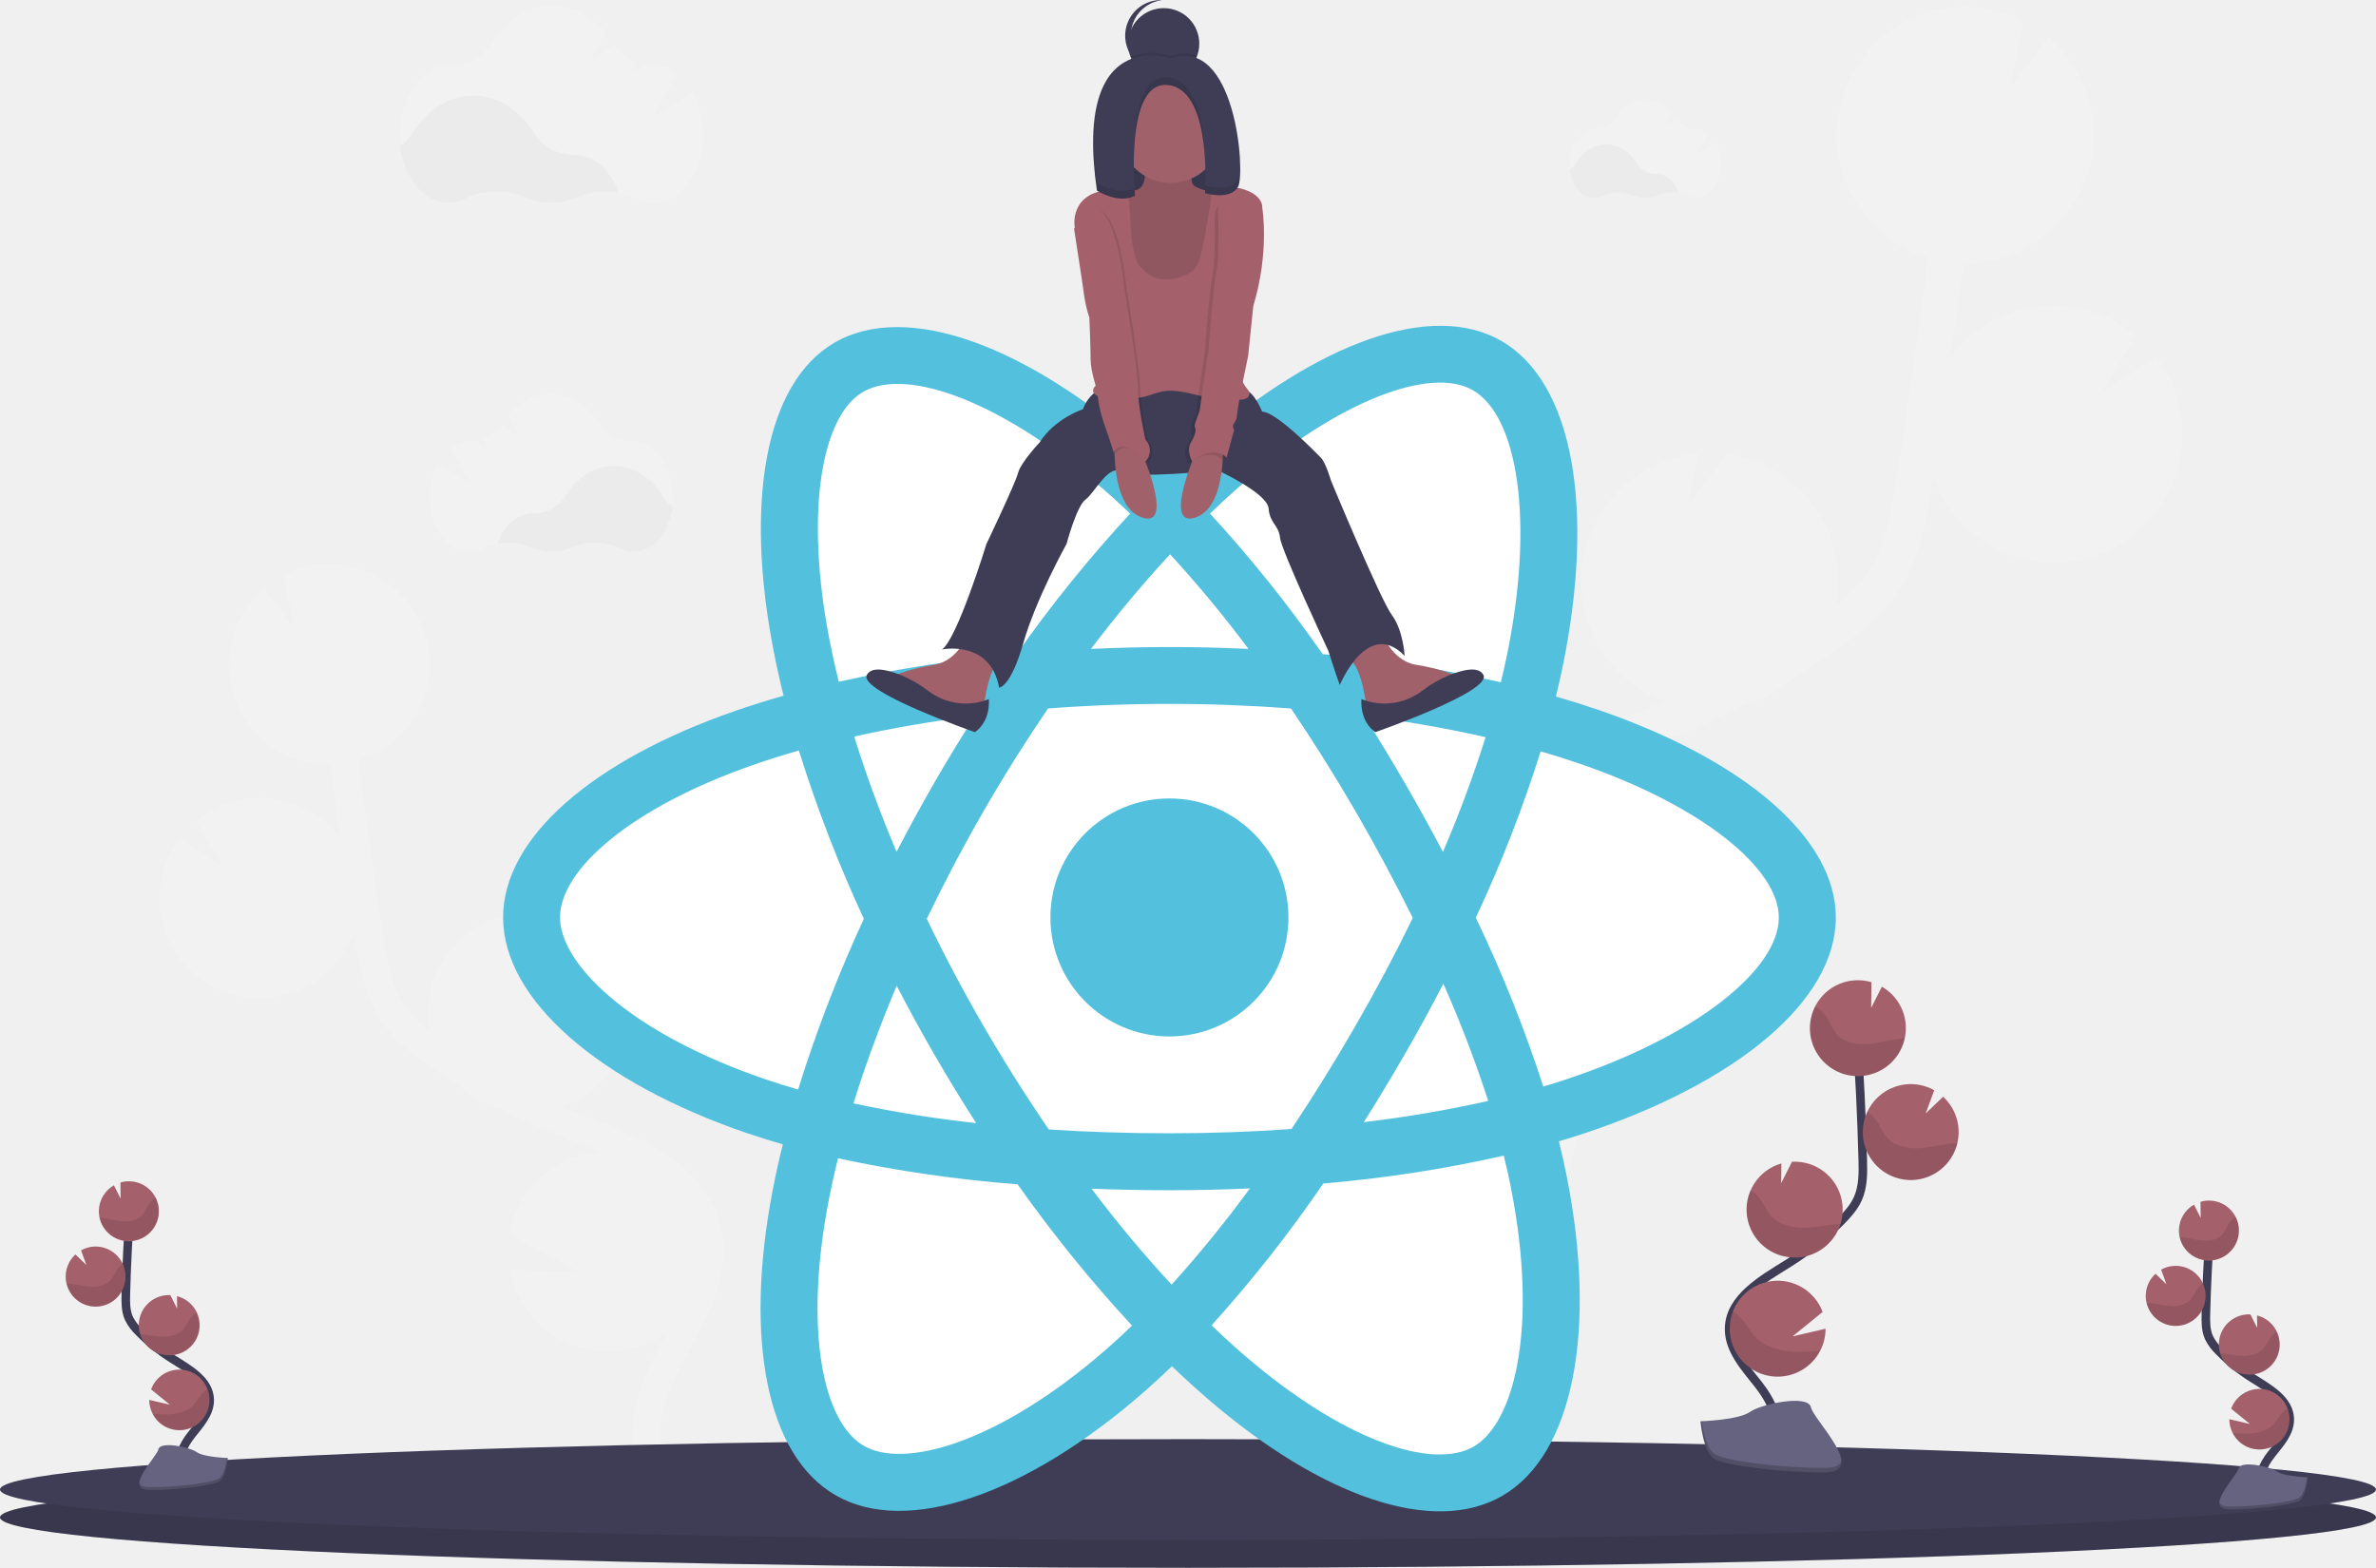
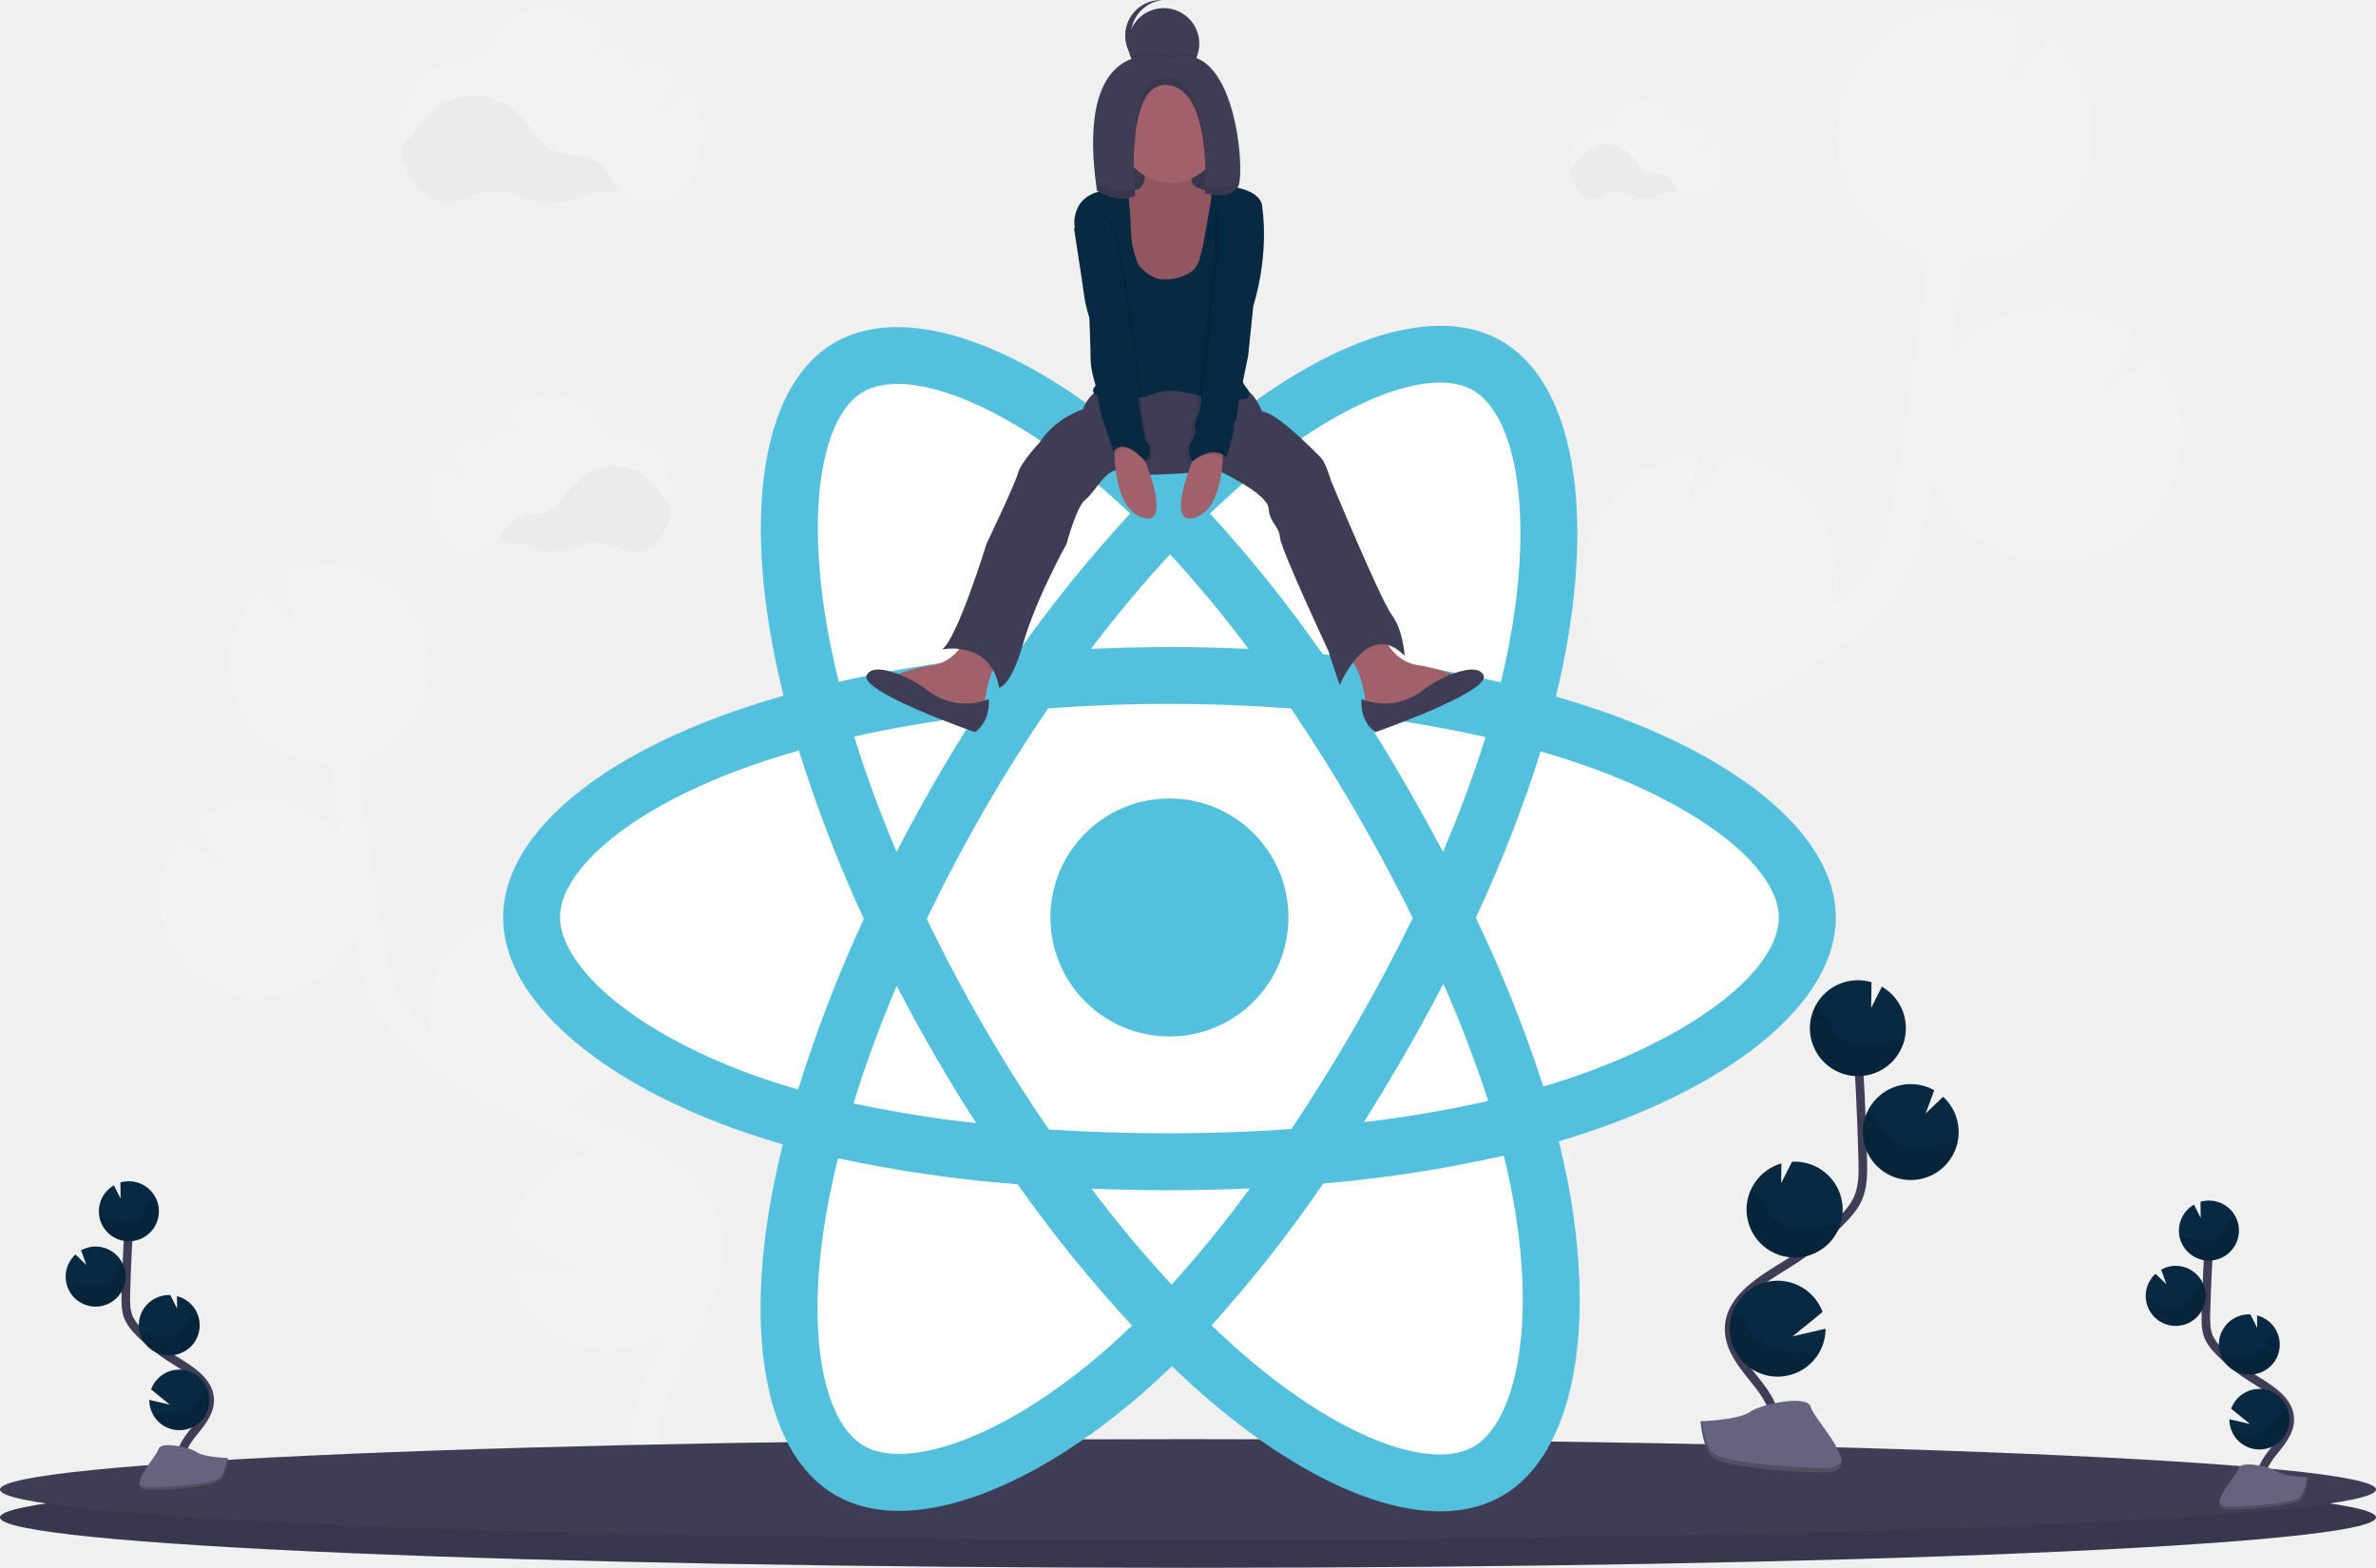
<svg xmlns="http://www.w3.org/2000/svg" data-name="Layer 1" width="1108" height="731.18" viewBox="0 0 1108 731.18">
  <path d="M767.68 330.79l6.89-2.7c.66-.26 1.31-.54 2-.81a59.85 59.85 0 0115.28-115.77l-4.8 24.2 18.22-23.92h.16a59.87 59.87 0 0151.16 67.45c-.15 1.13-.39 2.23-.6 3.34 5.61-4.43 10.87-9.32 14.81-15 8-11.54 10.71-25.76 13.47-43.17 5.47-34.48 10.4-69.34 14.84-104.18a59.83 59.83 0 01-42-65.36c.25-1.82.6-3.59 1-5.34.1-.44.2-.88.31-1.31.43-1.69.91-3.35 1.47-5 .09-.27.21-.52.3-.78.5-1.37 1-2.72 1.65-4 .22-.5.44-1 .67-1.47a57.69 57.69 0 012.22-4.19c.27-.45.56-.88.83-1.33.62-1 1.27-2 1.94-2.93.36-.5.71-1 1.08-1.49l.27-.39a59.81 59.81 0 0174.64-17l-6.24 31.49 18-23.64a59.5 59.5 0 0116.32 68.62h.07c-.17.4-.38.78-.55 1.18-.33.74-.67 1.47-1 2.2-.46.93-1 1.84-1.45 2.74-.38.68-.75 1.36-1.16 2-.59 1-1.23 1.9-1.87 2.83-.38.54-.73 1.1-1.12 1.63-1 1.39-2.12 2.72-3.26 4-.4.45-.83.86-1.25 1.3-.81.86-1.62 1.71-2.48 2.52-.53.5-1.09 1-1.64 1.46-.79.7-1.6 1.38-2.43 2-.59.47-1.19.92-1.79 1.36a77.101 77.101 0 01-4.45 2.96c-1 .61-2.05 1.17-3.1 1.72-.53.27-1 .57-1.59.83-1.58.77-3.2 1.48-4.85 2.11-.31.12-.64.21-.95.32-1.38.5-2.77 1-4.18 1.35-.61.17-1.23.31-1.85.46-1.15.28-2.31.54-3.48.76q-1 .18-2.07.33c-1.15.17-2.31.3-3.48.4-.69.06-1.37.12-2.07.16-1.26.06-2.53.07-3.8.06a2.08 2.08 0 00-.25 0q-2.82 22-5.92 44a59.82 59.82 0 0186.4-10.32l-15.68 26.58 25.21-16.59a59.68 59.68 0 0111.5 44.16 58.76 58.76 0 01-4.5 15.94 59.83 59.83 0 01-111.19-4c-.23 1.48-.45 3-.68 4.46-2.44 15.35-5.47 34.46-16.23 50-7.29 10.56-17.33 18.36-27.09 25.22q-9.52 6.7-19.48 12.77a59.85 59.85 0 01-24.53 13.74q-16 8.19-32.69 14.81l-6.95 2.72c-6.25 2.44-12.65 4.94-19 7.6 1 .09 2 .17 3 .3a59.9 59.9 0 0150.86 49.05l-42.31 23.11 42.18-1.89A59.16 59.16 0 01797 450.13a59.87 59.87 0 01-82.7 11.74l2.1 3.91c1.4 2.58 2.78 5.15 4.12 7.7 18.33 34.74 19.66 64.74 3.75 84.49l-13-10.45c15.49-19.22 3.2-49.77-5.5-66.27-1.32-2.5-2.68-5-4-7.56-11.77-21.83-25.12-46.57-19.77-72.9 8-39.7 51.05-56.5 85.68-70zM269.6 519.01l-5.38-2.11c-.52-.2-1-.43-1.54-.63a46.75 46.75 0 00-11.94-90.42l3.75 18.9-14.22-18.68h-.13a46.76 46.76 0 00-40 52.68c.12.89.31 1.74.47 2.61a55.84 55.84 0 01-11.56-11.73c-6.23-9-8.37-20.12-10.53-33.71-4.23-26.93-8.07-54.15-11.52-81.33a46.72 46.72 0 0032.77-51.05c-.2-1.42-.47-2.8-.79-4.17l-.24-1a48.36 48.36 0 00-1.15-3.88c-.07-.21-.16-.41-.24-.61a48.24 48.24 0 00-1.28-3.15c-.18-.38-.35-.77-.53-1.15-.54-1.11-1.11-2.2-1.73-3.26-.21-.36-.44-.7-.65-1-.49-.78-1-1.55-1.52-2.29-.28-.39-.55-.79-.84-1.17l-.21-.3a46.76 46.76 0 00-58.29-13.32l4.88 24.6-14.07-18.46a46.48 46.48 0 00-12.75 53.59h-.05c.13.31.29.61.43.92.26.58.52 1.15.8 1.72q.54 1.08 1.14 2.13c.29.54.58 1.07.9 1.59.46.75 1 1.48 1.46 2.21.3.42.57.86.88 1.27.8 1.08 1.65 2.12 2.54 3.13.31.35.65.67 1 1 .63.67 1.27 1.33 1.94 2 .41.4.85.77 1.28 1.14q.93.83 1.89 1.59c.46.36.93.71 1.4 1.06.68.49 1.37 1 2.06 1.41.47.31.94.61 1.42.9.79.48 1.6.91 2.42 1.34.42.22.82.45 1.24.66 1.24.6 2.5 1.15 3.79 1.64.24.1.5.16.74.25 1.07.39 2.16.75 3.27 1.06.47.13 1 .24 1.44.35.9.22 1.8.43 2.72.6l1.61.26c.9.13 1.81.23 2.72.31.54.05 1.07.09 1.62.12 1 .05 2 .06 3 .05h.19q2.2 17.22 4.62 34.41a46.71 46.71 0 00-67.48-8.14l12.14 20.64-19.68-12.95a46.57 46.57 0 00-9 34.49 45.8 45.8 0 003.53 12.46 46.73 46.73 0 0086.84-3.12c.18 1.15.35 2.32.53 3.48 1.9 12 4.27 26.92 12.67 39.08 5.7 8.24 13.54 14.33 21.16 19.69q7.44 5.24 15.21 10a46.88 46.88 0 0019.16 10.74c8.32 4.26 16.84 8.14 25.54 11.56l5.42 2.13c4.88 1.9 9.88 3.85 14.81 5.93-.78.07-1.57.13-2.36.24a46.77 46.77 0 00-39.72 38.27l33 18-32.94-1.47a46.78 46.78 0 0073.57 29.2c-.55 1-1.09 2-1.64 3.05-1.09 2-2.17 4-3.22 6-14.31 27.13-15.35 50.57-2.92 66l10.13-8.16c-12.1-15-2.5-38.87 4.3-51.76 1-1.95 2.09-3.92 3.16-5.9 9.19-17 19.61-36.37 15.46-56.94-6.21-30.94-39.86-44.02-66.9-54.6z" fill="#f2f2f2" />
  <ellipse cx="554" cy="707.68" rx="554" ry="23.5" fill="#3f3d56" />
  <ellipse cx="554" cy="707.68" rx="554" ry="23.5" opacity=".1" />
  <ellipse cx="554" cy="694.68" rx="554" ry="23.5" fill="#3f3d56" />
  <path d="M85 686.32c-3-5.51.4-12.26 4.28-17.18s8.61-10 8.51-16.29c-.14-9-9.7-14.31-17.33-19.08a84.78 84.78 0 01-15.56-12.51 23 23 0 01-4.78-6.4c-1.58-3.52-1.53-7.52-1.43-11.38q.5-19.26 1.9-38.48" fill="none" stroke="#3f3d56" stroke-miterlimit="10" stroke-width="4" />
-   <path d="M46.11 564.29a14 14 0 017-11.49l3.14 6.21-.09-7.52a13.86 13.86 0 014.62-.56 14 14 0 11-14.67 13.36zm25.03 95a14 14 0 0026.5-5.76 13.82 13.82 0 00-.91-5.69 14 14 0 00-26.27.15l8.77 7.13-9.64-2.24a13.89 13.89 0 001.55 6.41zm6.93-27.25a14 14 0 004.46-27.54l.07 5.79-3.18-6.29a14.04 14.04 0 00-1.31 28.05zM44 609.37a14.016 14.016 0 001.32-28 13.88 13.88 0 00-7.52 1.78l2.48 6.8-5.11-4.9a14 14 0 00-4.53 9.69 13.33 13.33 0 00.36 3.85 14 14 0 0013 10.78z" fill="#a4616b" />
+   <path d="M46.11 564.29a14 14 0 017-11.49l3.14 6.21-.09-7.52a13.86 13.86 0 014.62-.56 14 14 0 11-14.67 13.36zm25.03 95a14 14 0 0026.5-5.76 13.82 13.82 0 00-.91-5.69 14 14 0 00-26.27.15l8.77 7.13-9.64-2.24a13.89 13.89 0 001.55 6.41zm6.93-27.25a14 14 0 004.46-27.54l.07 5.79-3.18-6.29a14.04 14.04 0 00-1.31 28.05zM44 609.37a14.016 14.016 0 001.32-28 13.88 13.88 0 00-7.52 1.78l2.48 6.8-5.11-4.9a14 14 0 00-4.53 9.69 13.33 13.33 0 00.36 3.85 14 14 0 0013 10.78z" fill="#072941" />
  <path d="M48 568.03c3.24.36 6.39 1.37 9.64 1.57s6.82-.58 8.88-3.1c1.11-1.37 1.66-3.09 2.59-4.57a10.08 10.08 0 013.54-3.33 14 14 0 11-26.24 9.32c.53.02 1.06.06 1.59.11zm-4 41.34a14 14 0 0013.35-20 10.4 10.4 0 00-2.82 2.83c-1 1.51-1.61 3.25-2.78 4.64-2.19 2.57-5.92 3.41-9.31 3.25s-6.66-1.11-10-1.42c-.47 0-.94-.08-1.41-.09A14 14 0 0044 609.37zm34.07 22.67a14 14 0 0013.47-19.76 11.36 11.36 0 00-3 2.85c-1.09 1.54-1.77 3.31-3 4.73-2.36 2.64-6.34 3.57-9.93 3.48s-6.82-.93-10.28-1.19a14 14 0 0012.74 9.89zm-6.93 27.25a14 14 0 0026.5-5.76 13.82 13.82 0 00-.91-5.69 14 14 0 00-3.08 2.74c-1.34 1.63-2.21 3.47-3.76 5-2.87 2.82-7.5 4-11.62 4.09a62.35 62.35 0 01-7.13-.38z" opacity=".1" />
  <path d="M106.19 679.98s-11.08-.34-14.41-2.72-17-5.22-17.87-1.4-16.65 19-4.14 19.06 29.06-2 32.39-4 4.03-10.94 4.03-10.94z" fill="#656380" />
  <path d="M69.54 693.59c12.51.1 29.06-2 32.4-4 2.53-1.54 3.54-7.09 3.88-9.65h.37s-.7 8.93-4 11-19.89 4.08-32.39 4c-3.61 0-4.86-1.31-4.79-3.22.47 1.13 1.85 1.87 4.53 1.87z" opacity=".2" />
  <path d="M1055 695.32c-3-5.51.4-12.26 4.28-17.18s8.61-10 8.51-16.29c-.14-9-9.7-14.31-17.33-19.08a84.78 84.78 0 01-15.56-12.51 23 23 0 01-4.78-6.4c-1.58-3.52-1.53-7.52-1.43-11.38q.49-19.26 1.9-38.48" fill="none" stroke="#3f3d56" stroke-miterlimit="10" stroke-width="4" />
-   <path d="M1016.11 573.29a14 14 0 017-11.49l3.14 6.21-.09-7.52a13.86 13.86 0 014.62-.56 14 14 0 11-14.68 13.36zm25.03 95a14 14 0 0026.5-5.76 13.82 13.82 0 00-.91-5.69 14 14 0 00-26.27.15l8.77 7.13-9.64-2.24a13.89 13.89 0 001.55 6.41zm6.93-27.25a14 14 0 004.46-27.54l.07 5.79-3.18-6.29a14.04 14.04 0 00-1.31 28.05zM1014 618.37a14.016 14.016 0 001.32-28 13.88 13.88 0 00-7.52 1.78l2.48 6.8-5.11-4.9a14 14 0 00-4.53 9.69 13.33 13.33 0 00.36 3.85 14 14 0 0013 10.78z" fill="#a4616b" />
+   <path d="M1016.11 573.29a14 14 0 017-11.49l3.14 6.21-.09-7.52a13.86 13.86 0 014.62-.56 14 14 0 11-14.68 13.36zm25.03 95a14 14 0 0026.5-5.76 13.82 13.82 0 00-.91-5.69 14 14 0 00-26.27.15l8.77 7.13-9.64-2.24a13.89 13.89 0 001.55 6.41zm6.93-27.25a14 14 0 004.46-27.54l.07 5.79-3.18-6.29a14.04 14.04 0 00-1.31 28.05zM1014 618.37a14.016 14.016 0 001.32-28 13.88 13.88 0 00-7.52 1.78l2.48 6.8-5.11-4.9a14 14 0 00-4.53 9.69 13.33 13.33 0 00.36 3.85 14 14 0 0013 10.78z" fill="#072941" />
  <path d="M1018 577.03c3.24.36 6.39 1.37 9.64 1.57s6.82-.58 8.88-3.1c1.11-1.37 1.66-3.09 2.59-4.57a10.08 10.08 0 013.54-3.33 14 14 0 11-26.24 9.32c.53.02 1.06.06 1.59.11zm-4 41.34a14 14 0 0013.35-20 10.4 10.4 0 00-2.82 2.83c-1 1.51-1.61 3.25-2.78 4.64-2.19 2.57-5.92 3.41-9.31 3.25s-6.66-1.11-10-1.42c-.47 0-.94-.08-1.41-.09a14 14 0 0012.97 10.79zm34.07 22.67a14 14 0 0013.47-19.76 11.36 11.36 0 00-3 2.85c-1.09 1.54-1.77 3.31-3 4.73-2.36 2.64-6.34 3.57-9.93 3.48s-6.82-.93-10.28-1.19a14 14 0 0012.74 9.89zm-6.93 27.25a14 14 0 0026.5-5.76 13.82 13.82 0 00-.91-5.69 14 14 0 00-3.08 2.74c-1.34 1.63-2.21 3.47-3.76 5-2.87 2.82-7.5 4-11.62 4.09a62.35 62.35 0 01-7.13-.38z" opacity=".1" />
  <path d="M1076.19 688.98s-11.08-.34-14.41-2.72-17-5.22-17.87-1.4-16.65 19-4.14 19.06 29.06-2 32.39-4 4.03-10.94 4.03-10.94z" fill="#656380" />
  <path d="M1039.54 702.59c12.51.1 29.06-2 32.4-4 2.53-1.54 3.54-7.09 3.88-9.65h.37s-.7 8.93-4 11-19.89 4.08-32.39 4c-3.61 0-4.86-1.31-4.79-3.22.47 1.13 1.85 1.87 4.53 1.87z" opacity=".2" />
  <path d="M745.57 331.15q-9.92-3.4-20-6.3 1.66-6.79 3.09-13.65c15.14-73.51 5.24-132.73-28.57-152.22-32.42-18.7-85.44.8-139 47.39q-7.92 6.92-15.47 14.2-5.07-4.85-10.3-9.51c-56.11-49.83-112.32-70.82-146.14-51.27-32.39 18.75-42 74.42-28.35 144.09q2 10.35 4.59 20.58c-7.95 2.26-15.64 4.67-23 7.24-65.79 22.89-107.81 58.89-107.81 96.18 0 38.51 45.11 77.14 113.64 100.56q8.34 2.83 16.8 5.26-2.74 11-4.88 22.18c-13 68.46-2.84 122.82 29.46 141.45 33.37 19.26 89.37-.54 143.89-48.2 4.31-3.77 8.63-7.77 13-11.95q8.18 7.89 16.79 15.32c52.82 45.45 105 63.81 137.26 45.12 33.33-19.29 44.16-77.69 30.1-148.73q-1.6-8.14-3.73-16.61 5.91-1.74 11.56-3.61c71.24-23.6 117.6-61.76 117.6-100.79 0-37.43-43.38-73.62-110.5-96.73z" fill="#53c1de" />
  <path d="M730.12 503.47c-3.4 1.13-6.88 2.21-10.44 3.27a621.6 621.6 0 00-31.47-78.73 623.06 623.06 0 0030.25-77.58c6.35 1.84 12.53 3.78 18.47 5.83 57.51 19.79 92.59 49.06 92.59 71.62 0 24-37.89 55.21-99.4 75.59zm-25.52 50.58c6.22 31.41 7.1 59.81 3 82-3.7 19.95-11.14 33.25-20.34 38.58-19.59 11.33-61.47-3.4-106.64-42.27q-7.77-6.69-15.63-14.25a624.23 624.23 0 0052.09-66.14 620.2 620.2 0 0084.17-13q1.9 7.68 3.37 15zM446.48 672.69c-19.14 6.76-34.38 6.95-43.59 1.64-19.6-11.31-27.75-55-16.63-113.5q2-10.37 4.53-20.63a625.79 625.79 0 0083.75 12.13 645.09 645.09 0 0053.35 65.9q-5.79 5.61-11.84 10.91c-24.11 21.08-48.28 36-69.57 43.55zm-89.64-169.37c-30.31-10.36-55.33-23.82-72.49-38.5-15.41-13.2-23.19-26.31-23.19-36.94 0-22.63 33.74-51.5 90-71.11q10.6-3.69 21.39-6.73a637.08 637.08 0 0030.29 78.48 646.29 646.29 0 00-30.66 79.6q-7.74-2.21-15.34-4.8zm30.05-204.54c-11.68-59.69-3.93-104.72 15.59-116 20.79-12 66.76 5.12 115.22 48.15 3.1 2.75 6.21 5.63 9.32 8.6a635.89 635.89 0 00-52.93 65.52 648.42 648.42 0 00-82.93 12.89q-2.39-9.52-4.27-19.15zM655 364.97q-9.11-15.74-18.89-31.08c19.83 2.51 38.82 5.83 56.66 9.91a565.54 565.54 0 01-19.89 53.51q-8.61-16.35-17.88-32.34zM545.64 258.5a569.3 569.3 0 0136.57 44.14q-36.71-1.73-73.45 0c12.07-15.92 24.44-30.72 36.88-44.13zm-110 106.65q-9.15 15.87-17.55 32.14c-7.73-18.33-14.34-36.36-19.74-53.77 17.73-4 36.64-7.21 56.34-9.68q-9.92 15.44-19.07 31.31zm19.61 158.65a564.64 564.64 0 01-57.25-9.21c5.49-17.71 12.25-36.13 20.15-54.86q8.43 16.29 17.61 32.16 9.34 16.19 19.47 31.91zm91.14 75.33c-12.6-13.54-25.15-28.54-37.39-44.75q17.85.71 36.36.71 19 0 37.51-.84a563.94 563.94 0 01-36.5 44.88zm126.69-140.35A562.82 562.82 0 01694 513.44a561.35 561.35 0 01-58 9.89q9.85-15.63 19.08-31.63 9.38-16.26 18-32.92zm-41 19.66q-14.12 24.52-29.81 48.1c-18.44 1.32-37.49 2-56.91 2s-38.15-.6-56.27-1.78q-16.09-23.5-30.39-48.17t-26.51-50.08q12.27-25.53 26.43-50.1 14.14-24.56 30.13-48c18.49-1.4 37.43-2.13 56.59-2.13s38.22.74 56.69 2.14q15.81 23.37 30 47.81t26.79 49.87q-12.45 25.62-26.71 50.3zm54.77-296.46c20.81 12 28.9 60.4 15.83 123.87q-1.29 6.19-2.8 12.35a635.74 635.74 0 00-83.09-13.13 625.16 625.16 0 00-52.53-65.56q7-6.74 14.29-13.11c45.88-39.93 88.76-55.69 108.3-44.42z" fill="#fff" />
  <path d="M545.34 372.38a55.5 55.5 0 11-55.5 55.5 55.49 55.49 0 0155.5-55.5" fill="#53c1de" />
  <path d="M559.26 20.4a16.6 16.6 0 11-16.6-16.6 16.52 16.52 0 0116.6 16.6z" fill="#3f3d56" />
  <path d="M529.4 24.59A16.62 16.62 0 01541.89.05a16.6 16.6 0 101.41 33.07 16.6 16.6 0 01-13.9-8.53zm-7.49 18.93h44.47v69.37h-44.47z" fill="#3f3d56" />
  <path opacity=".1" d="M521.91 43.52h44.47v69.37h-44.47z" />
  <path d="M451.66 295.2s-4.75 13.05-16 14.83-17.79 4.74-17.79 4.74l26.68 17.19 14.23-1.78s1.78-18.38 7.71-22.53-14.83-12.45-14.83-12.45zm192.68 0s4.75 13.05 16 14.83 17.79 4.74 17.79 4.74l-26.68 17.19-14.23-1.78s-1.78-18.38-7.71-22.53 14.83-12.45 14.83-12.45z" fill="#a0616a" />
  <path d="M514.5 180.18s-7.11 3.56-9.48 10.68c0 0-13 4.15-20.16 15.41 0 0-8.9 9.49-10.08 14.23S460 253.7 460 253.7s-13.64 44.47-20.75 49.21c0 0 22.53-4.74 26.68 17.79 0 0 5.33 0 11.26-20.75s20.16-46.25 20.16-46.25 4.74-17.78 8.89-20.75 10.67-16.6 16.6-13 45.06-.6 45.06-.6 23.1 10.64 23.68 17.75 4.74 7.71 5.33 13.64 22.53 52.76 22.53 52.76 4.15 13 5.34 16c0 0 13-31.42 30.24-13.63 0 0-.6-11.86-5.93-19s-28.46-62.84-28.46-62.84-2.37-8.3-4.74-10.67-20.76-21.35-27.28-21.35c0 0-3.55-8.89-7.7-10.08zm-53.36 145.85a28.89 28.89 0 01-28.22-3.79 56.37 56.37 0 00-12.59-7.3c-6.29-2.54-13.81-4.42-16.1-.17-4.15 7.71 50.39 26.68 50.39 26.68s7.12-4.15 6.52-15.42zm173.72 0a28.89 28.89 0 0028.22-3.79 56.37 56.37 0 0112.59-7.3c6.29-2.54 13.81-4.42 16.1-.17 4.15 7.71-50.39 26.68-50.39 26.68s-7.12-4.15-6.52-15.42z" fill="#3f3d56" />
  <path d="M533.88 82.67c-.22 2.06-.9 4.29-2.66 5.38-1.44.9-3.26.83-4.92 1.17a11.46 11.46 0 00-7.82 6.77 17.51 17.51 0 00-.75 10.55 39.22 39.22 0 001.52 5.06c1.74 4.92 3.84 9.8 7.09 13.89a59 59 0 009.3 8.77c2.11 1.72 4.29 3.47 6.89 4.28a21.75 21.75 0 005.4.72c2.25.1 4.65.17 6.6-.95 3-1.73 3.89-5.55 5.52-8.62 1.38-2.6 3.44-4.81 4.73-7.46a29.49 29.49 0 002-6.52l2.77-12.3c1-4.47 1.92-9.51-.59-13.34a2.28 2.28 0 00-.74-.77 2.79 2.79 0 00-1.52-.15 16.44 16.44 0 01-9.15-2.09 3.93 3.93 0 01-1.15-.9 4.72 4.72 0 01-.7-2.12 22.2 22.2 0 00-1.28-4.45 3 3 0 00-.87-1.34 3.15 3.15 0 00-1.41-.47 114.47 114.47 0 00-12.93-1.35c-1.42-.07-3.56-.64-4.54.62s-.67 4.12-.79 5.62z" fill="#a0616a" />
  <path d="M533.88 82.67c-.22 2.06-.9 4.29-2.66 5.38-1.44.9-3.26.83-4.92 1.17a11.46 11.46 0 00-7.82 6.77 17.51 17.51 0 00-.75 10.55 39.22 39.22 0 001.52 5.06c1.74 4.92 3.84 9.8 7.09 13.89a59 59 0 009.3 8.77c2.11 1.72 4.29 3.47 6.89 4.28a21.75 21.75 0 005.4.72c2.25.1 4.65.17 6.6-.95 3-1.73 3.89-5.55 5.52-8.62 1.38-2.6 3.44-4.81 4.73-7.46a29.49 29.49 0 002-6.52l2.77-12.3c1-4.47 1.92-9.51-.59-13.34a2.28 2.28 0 00-.74-.77 2.79 2.79 0 00-1.52-.15 16.44 16.44 0 01-9.15-2.09 3.93 3.93 0 01-1.15-.9 4.72 4.72 0 01-.7-2.12 22.2 22.2 0 00-1.28-4.45 3 3 0 00-.87-1.34 3.15 3.15 0 00-1.41-.47 114.47 114.47 0 00-12.93-1.35c-1.42-.07-3.56-.64-4.54.62s-.67 4.12-.79 5.62z" opacity=".1" />
-   <path d="M525.85 89.74a26.93 26.93 0 00-7.13-1.12c-5.72-.14-11.84 1.83-15.14 6.5a15.34 15.34 0 00-2.29 11.47 23.57 23.57 0 005.2 10.66 32 32 0 014 5.24c1.58 3 1.63 6.59 2.06 10 1 8.12 4.46 15.75 5.83 23.82s.19 17.42-6.18 22.55c-1.07.86-2.37 1.77-2.46 3.14-.14 2.19 2.71 3.12 4.9 3.33 6.55.62 13.27 1.23 19.63-.46 2.63-.7 5.17-1.79 7.85-2.29 6.8-1.27 13.64 1.34 20.45 2.59a90.61 90.61 0 0014.91 1.21 7.94 7.94 0 003.43-.45 2.75 2.75 0 001.74-2.74 4.76 4.76 0 00-1.18-2c-3.44-4.25-4.49-9.9-5.43-15.29l-3.15-18.11c-1.69-9.68-3.26-20.2 1.32-28.89 3.29-6.25 9.36-10.65 12.83-16.8a9.84 9.84 0 001.55-6.28c-.52-3.09-3.31-5.3-6.17-6.59a23.21 23.21 0 00-17.42-.64c.1 4.33-1 8.71-1.71 13l-1.21 7a88.83 88.83 0 01-2.71 12.2 12.85 12.85 0 01-2.17 4.42 11.43 11.43 0 01-3.83 2.79 22.83 22.83 0 01-10.14 2.32 13.54 13.54 0 01-4.48-.69 19 19 0 01-6.17-4.34 10.11 10.11 0 01-1.63-1.77 9.93 9.93 0 01-1.11-2.67 55.42 55.42 0 01-1.91-7.48c-.3-1.94-.4-3.91-.54-5.87-.39-5.79-.39-12.19-1.54-17.76z" fill="#a4616b" />
+   <path d="M525.85 89.74a26.93 26.93 0 00-7.13-1.12c-5.72-.14-11.84 1.83-15.14 6.5a15.34 15.34 0 00-2.29 11.47 23.57 23.57 0 005.2 10.66 32 32 0 014 5.24c1.58 3 1.63 6.59 2.06 10 1 8.12 4.46 15.75 5.83 23.82s.19 17.42-6.18 22.55c-1.07.86-2.37 1.77-2.46 3.14-.14 2.19 2.71 3.12 4.9 3.33 6.55.62 13.27 1.23 19.63-.46 2.63-.7 5.17-1.79 7.85-2.29 6.8-1.27 13.64 1.34 20.45 2.59a90.61 90.61 0 0014.91 1.21 7.94 7.94 0 003.43-.45 2.75 2.75 0 001.74-2.74 4.76 4.76 0 00-1.18-2c-3.44-4.25-4.49-9.9-5.43-15.29l-3.15-18.11c-1.69-9.68-3.26-20.2 1.32-28.89 3.29-6.25 9.36-10.65 12.83-16.8a9.84 9.84 0 001.55-6.28c-.52-3.09-3.31-5.3-6.17-6.59a23.21 23.21 0 00-17.42-.64c.1 4.33-1 8.71-1.71 13l-1.21 7a88.83 88.83 0 01-2.71 12.2 12.85 12.85 0 01-2.17 4.42 11.43 11.43 0 01-3.83 2.79 22.83 22.83 0 01-10.14 2.32 13.54 13.54 0 01-4.48-.69 19 19 0 01-6.17-4.34 10.11 10.11 0 01-1.63-1.77 9.93 9.93 0 01-1.11-2.67 55.42 55.42 0 01-1.91-7.48c-.3-1.94-.4-3.91-.54-5.87-.39-5.79-.39-12.19-1.54-17.76z" fill="#072941" />
  <path d="M519.84 204.49s-2.37 31.43 12.45 36.76 1.78-26.09 1.78-26.09l-4.75-9.48zm50.39 0s2.37 31.43-12.45 36.76-1.78-26.09-1.78-26.09l4.75-9.48z" fill="#a0616a" />
  <path d="M506.79 99.59l-4.74 7.71s4.15 26.68 4.74 31.42a62.2 62.2 0 002.38 10.08s.59 14.23.59 19.57 3 14.23 3 14.23a64.82 64.82 0 003 14.82c2.37 6.52 4.74 14.23 4.74 14.23s3-8.3 14.82 4.15a7.18 7.18 0 000-10.08s-3.55-16-3.55-24.31-6.53-48-6.53-48-4.24-45.12-18.45-33.82z" opacity=".1" />
-   <path d="M505.61 98.96l-4.74 7.71s4.15 26.68 4.74 31.42a61.84 61.84 0 002.39 10.08s.59 14.23.59 19.56 3 14.23 3 14.23a64.53 64.53 0 003 14.82c2.37 6.53 4.75 14.23 4.75 14.23s3-8.3 14.82 4.15a7.18 7.18 0 000-10.07s-3.56-16-3.56-24.31-6.52-48-6.52-48-4.24-45.09-18.47-33.82z" fill="#a4616b" />
+   <path d="M505.61 98.96l-4.74 7.71s4.15 26.68 4.74 31.42a61.84 61.84 0 002.39 10.08s.59 14.23.59 19.56 3 14.23 3 14.23a64.53 64.53 0 003 14.82c2.37 6.53 4.75 14.23 4.75 14.23s3-8.3 14.82 4.15a7.18 7.18 0 000-10.07s-3.56-16-3.56-24.31-6.52-48-6.52-48-4.24-45.09-18.47-33.82z" fill="#072941" />
  <path d="M583.87 94.81l3 3.53s3.49 20.18-4.22 45.68l-2.37 23.12s-4.15 19.57-4.74 24.31-.59 5.33-1.78 7.11a2.29 2.29 0 000 3l-3.56 13s-5.33-6.52-16 1.78c0 0-3-4.74-.6-8.89s2.37-5.93 1.78-7.12 2.37-7.11 2.37-8.3 4.18-28.44 4.18-28.44 1.78-26.68 3.56-35.57c1.09-5.47 1.07-17.66.88-26.24-.19-8.94 10.63-13.78 17-7.5.15.16.33.31.5.53z" opacity=".1" />
-   <path d="M585.65 93.59l3 3.53s3.49 20.19-4.22 45.68l-2.37 23.12s-4.15 19.57-4.74 24.31-.6 5.34-1.78 7.12a2.28 2.28 0 000 3L572 213.39s-5.33-6.53-16 1.77c0 0-3-4.74-.59-8.89s2.37-5.93 1.78-7.11 2.37-7.12 2.37-8.3 4.15-28.46 4.15-28.46 1.78-26.68 3.56-35.58.59-35.57.59-35.57 9.49-6.52 17.79 2.34z" fill="#a4616b" />
+   <path d="M585.65 93.59l3 3.53s3.49 20.19-4.22 45.68l-2.37 23.12s-4.15 19.57-4.74 24.31-.6 5.34-1.78 7.12a2.28 2.28 0 000 3L572 213.39s-5.33-6.53-16 1.77c0 0-3-4.74-.59-8.89s2.37-5.93 1.78-7.11 2.37-7.12 2.37-8.3 4.15-28.46 4.15-28.46 1.78-26.68 3.56-35.58.59-35.57.59-35.57 9.49-6.52 17.79 2.34z" fill="#072941" />
  <circle cx="545.92" cy="61.61" r="23.72" fill="#a0616a" />
  <path d="M558.29 26a16.6 16.6 0 01-31.09.44c9.26-3.73 18.72-.41 18.72-.41 4.73-1.66 8.83-1.51 12.37-.03z" opacity=".1" />
  <path d="M545.92 27.22s-45.65-16-34.38 61.66c0 0 10.08 6.52 17.78 2.37 0 0-5.33-53.95 15.42-51.58s17.19 50.4 17.19 50.4 11.86 3.55 15.42-3-1.19-70.48-31.43-59.85z" fill="#3f3d56" />
  <path d="M544.74 36.11c-14.24-1.62-16.2 23.27-16 39.05.17-15.69 2.81-37 16-35.49 14.81 1.69 17.24 26.66 17.41 40.8.17-12.98-1.25-42.51-17.41-44.36zm-33.2 49.21a159.38 159.38 0 01-1.77-20.53 152.12 152.12 0 001.77 24.09s10.08 6.52 17.78 2.37c0 0-.12-1.28-.26-3.43-7.67 3.87-17.52-2.5-17.52-2.5zm65.81-1.73c-3.32 6.08-13.83 3.41-15.25 3-.07 2.2-.17 3.52-.17 3.52s11.86 3.55 15.42-3c.73-1.34 1.11-5.13 1-10.2-.1 3.25-.45 5.68-1 6.68z" opacity=".1" />
  <path d="M826.73 672.96c4.74-8.78-.64-19.54-6.82-27.37s-13.73-16-13.57-26c.23-14.35 15.45-22.81 27.62-30.42a134.77 134.77 0 0024.79-19.93c3-3.05 5.87-6.31 7.62-10.21 2.52-5.6 2.45-12 2.29-18.12q-.79-30.71-3-61.34" fill="none" stroke="#3f3d56" stroke-miterlimit="10" stroke-width="4" />
-   <path d="M888.74 478.49a22.31 22.31 0 00-11.16-18.32l-5 9.9.15-12a22.37 22.37 0 1016 20.41zm-39.88 151.39a22.36 22.36 0 111.08-18l-14 11.37 15.37-3.57a22.25 22.25 0 01-2.45 10.2zm-11.05-43.43a22.37 22.37 0 01-7.09-43.86l-.12 9.22 5.06-10h.06a22.37 22.37 0 112.09 44.69zm54.3-36.13a22.37 22.37 0 119.89-41.86l-4 10.83 8.13-7.8a22.37 22.37 0 01-14.07 38.83z" fill="#a4616b" />
+   <path d="M888.74 478.49a22.31 22.31 0 00-11.16-18.32l-5 9.9.15-12a22.37 22.37 0 1016 20.41zm-39.88 151.39a22.36 22.36 0 111.08-18l-14 11.37 15.37-3.57a22.25 22.25 0 01-2.45 10.2zm-11.05-43.43a22.37 22.37 0 01-7.09-43.86l-.12 9.22 5.06-10h.06a22.37 22.37 0 112.09 44.69zm54.3-36.13a22.37 22.37 0 119.89-41.86l-4 10.83 8.13-7.8a22.37 22.37 0 01-14.07 38.83z" fill="#072941" />
  <path d="M885.74 484.45c-5.17.57-10.19 2.18-15.37 2.5s-10.87-.92-14.14-5c-1.77-2.17-2.65-4.91-4.14-7.28a16 16 0 00-5.63-5.3 22.37 22.37 0 1041.81 14.84c-.85.09-1.69.15-2.53.24zm6.37 65.87a22.39 22.39 0 01-21.28-31.91 16.37 16.37 0 014.5 4.51c1.59 2.4 2.56 5.18 4.43 7.39 3.48 4.09 9.44 5.43 14.84 5.19s10.6-1.78 16-2.28c.75-.06 1.5-.11 2.26-.13a22.37 22.37 0 01-20.75 17.23zm-54.3 36.13a22.37 22.37 0 01-21.46-31.49 17.83 17.83 0 014.73 4.55c1.74 2.45 2.82 5.27 4.86 7.54 3.77 4.2 10.11 5.68 15.83 5.54 5.54-.12 10.87-1.48 16.38-1.9a22.36 22.36 0 01-20.34 15.76zm11.05 43.43a22.37 22.37 0 01-40.78-18.29 22.27 22.27 0 014.91 4.38c2.13 2.59 3.53 5.53 6 7.94 4.57 4.49 11.95 6.34 18.52 6.51a97.1 97.1 0 0011.35-.54z" opacity=".1" />
  <path d="M793 662.85s17.65-.54 23-4.33 27.16-8.31 28.48-2.24 26.53 30.22 6.6 30.38-46.31-3.1-51.62-6.34-6.46-17.47-6.46-17.47z" fill="#656380" />
  <path d="M851.4 684.59c-19.93.16-46.31-3.11-51.62-6.34-4-2.47-5.65-11.3-6.19-15.38H793s1.12 14.24 6.43 17.47 31.69 6.5 51.62 6.34c5.75 0 7.74-2.09 7.63-5.12-.8 1.81-2.99 2.95-7.28 3.03z" opacity=".2" />
  <path d="M323 42.86l-18.25 11.57 11.08-20.15a18 18 0 00-11-3.94h-.3a21.58 21.58 0 01-3.78-.28l-6.19 3.92 2.65-4.82a22.06 22.06 0 01-10.82-8.21l-11.07 7 7-12.72c-6.48-7.77-15.2-12.54-24.81-12.54-11.51 0-21.76 6.85-28.38 17.52a21.24 21.24 0 01-18.76 10.12h-.62c-12.71 0-23 14.41-23 32.19s10.3 32.18 23 32.18a17.2 17.2 0 008-2c8.29-4.31 19.17-4.39 27.85-.54a29 29 0 0023.68.05c8.62-3.77 19.37-3.69 27.61.54a17.23 17.23 0 007.93 2c12.71 0 23-14.41 23-32.18A40.86 40.86 0 00323 42.86z" fill="#f2f2f2" />
  <path d="M288.59 89.95a34 34 0 00-19.72 2.14 29 29 0 01-23.67-.05c-8.69-3.85-19.57-3.77-27.86.54a17.2 17.2 0 01-8 2c-11.29 0-20.68-11.38-22.64-26.38a21.58 21.58 0 005.64-6.08c6.66-10.66 16.87-17.53 28.38-17.53s21.64 6.77 28.26 17.32a21.79 21.79 0 0018.76 10.31h.26c9 .01 16.8 7.22 20.59 17.73z" opacity=".03" />
  <path d="M800.07 66.42L791 72.19l5.53-10a9 9 0 00-5.51-2h-.14a10.79 10.79 0 01-1.89-.14l-3.09 2 1.3-2.46a11 11 0 01-5.4-4.09l-5.52 3.5 3.49-6.34a16.17 16.17 0 00-12.37-6.26c-5.75 0-10.86 3.42-14.16 8.74a10.57 10.57 0 01-9.36 5h-.31c-6.34 0-11.48 7.19-11.48 16s5.14 16.05 11.48 16.05a8.62 8.62 0 004-1 16.56 16.56 0 0113.89-.27 14.52 14.52 0 0011.81 0 16.58 16.58 0 0113.77.27 8.61 8.61 0 004 1c6.34 0 11.48-7.18 11.48-16.05a20.28 20.28 0 00-2.45-9.72z" fill="#f2f2f2" />
  <path d="M782.92 89.91a17 17 0 00-9.83 1.07 14.52 14.52 0 01-11.81 0 16.58 16.58 0 00-13.9.27 8.55 8.55 0 01-4 1c-5.64 0-10.32-5.67-11.3-13.15a10.93 10.93 0 002.82-3c3.3-5.32 8.42-8.73 14.16-8.73s10.79 3.37 14.09 8.63a10.85 10.85 0 009.36 5.14h.15c4.49-.07 8.34 3.53 10.26 8.77z" opacity=".03" />
  <path d="M204.34 215.86l14.66 9.28-8.88-16.15a14.48 14.48 0 018.85-3.15h.23a17.08 17.08 0 003-.22l4.95 3.14-2.15-3.86a17.78 17.78 0 008.67-6.58l8.87 5.62-5.54-10.19c5.19-6.22 12.18-10 19.87-10 9.23 0 17.44 5.48 22.75 14a17 17 0 0015 8.11h.5c10.18 0 18.43 11.54 18.43 25.78s-8.25 25.79-18.43 25.79a13.86 13.86 0 01-6.43-1.61 26.59 26.59 0 00-22.31-.43 23.28 23.28 0 01-19 0 26.64 26.64 0 00-22.12.43 13.9 13.9 0 01-6.35 1.57c-10.19 0-18.44-11.54-18.44-25.79a32.78 32.78 0 013.87-15.74z" fill="#f2f2f2" />
  <path d="M231.89 253.59a27.36 27.36 0 0115.8 1.72 23.28 23.28 0 0019 0 26.61 26.61 0 0122.32.43 13.82 13.82 0 006.42 1.61c9.05 0 16.57-9.11 18.14-21.13a17.44 17.44 0 01-4.52-4.88c-5.31-8.54-13.52-14-22.75-14s-17.33 5.42-22.64 13.88a17.44 17.44 0 01-15 8.25h-.23c-7.26-.07-13.5 5.71-16.54 14.12z" opacity=".03" />
</svg>
